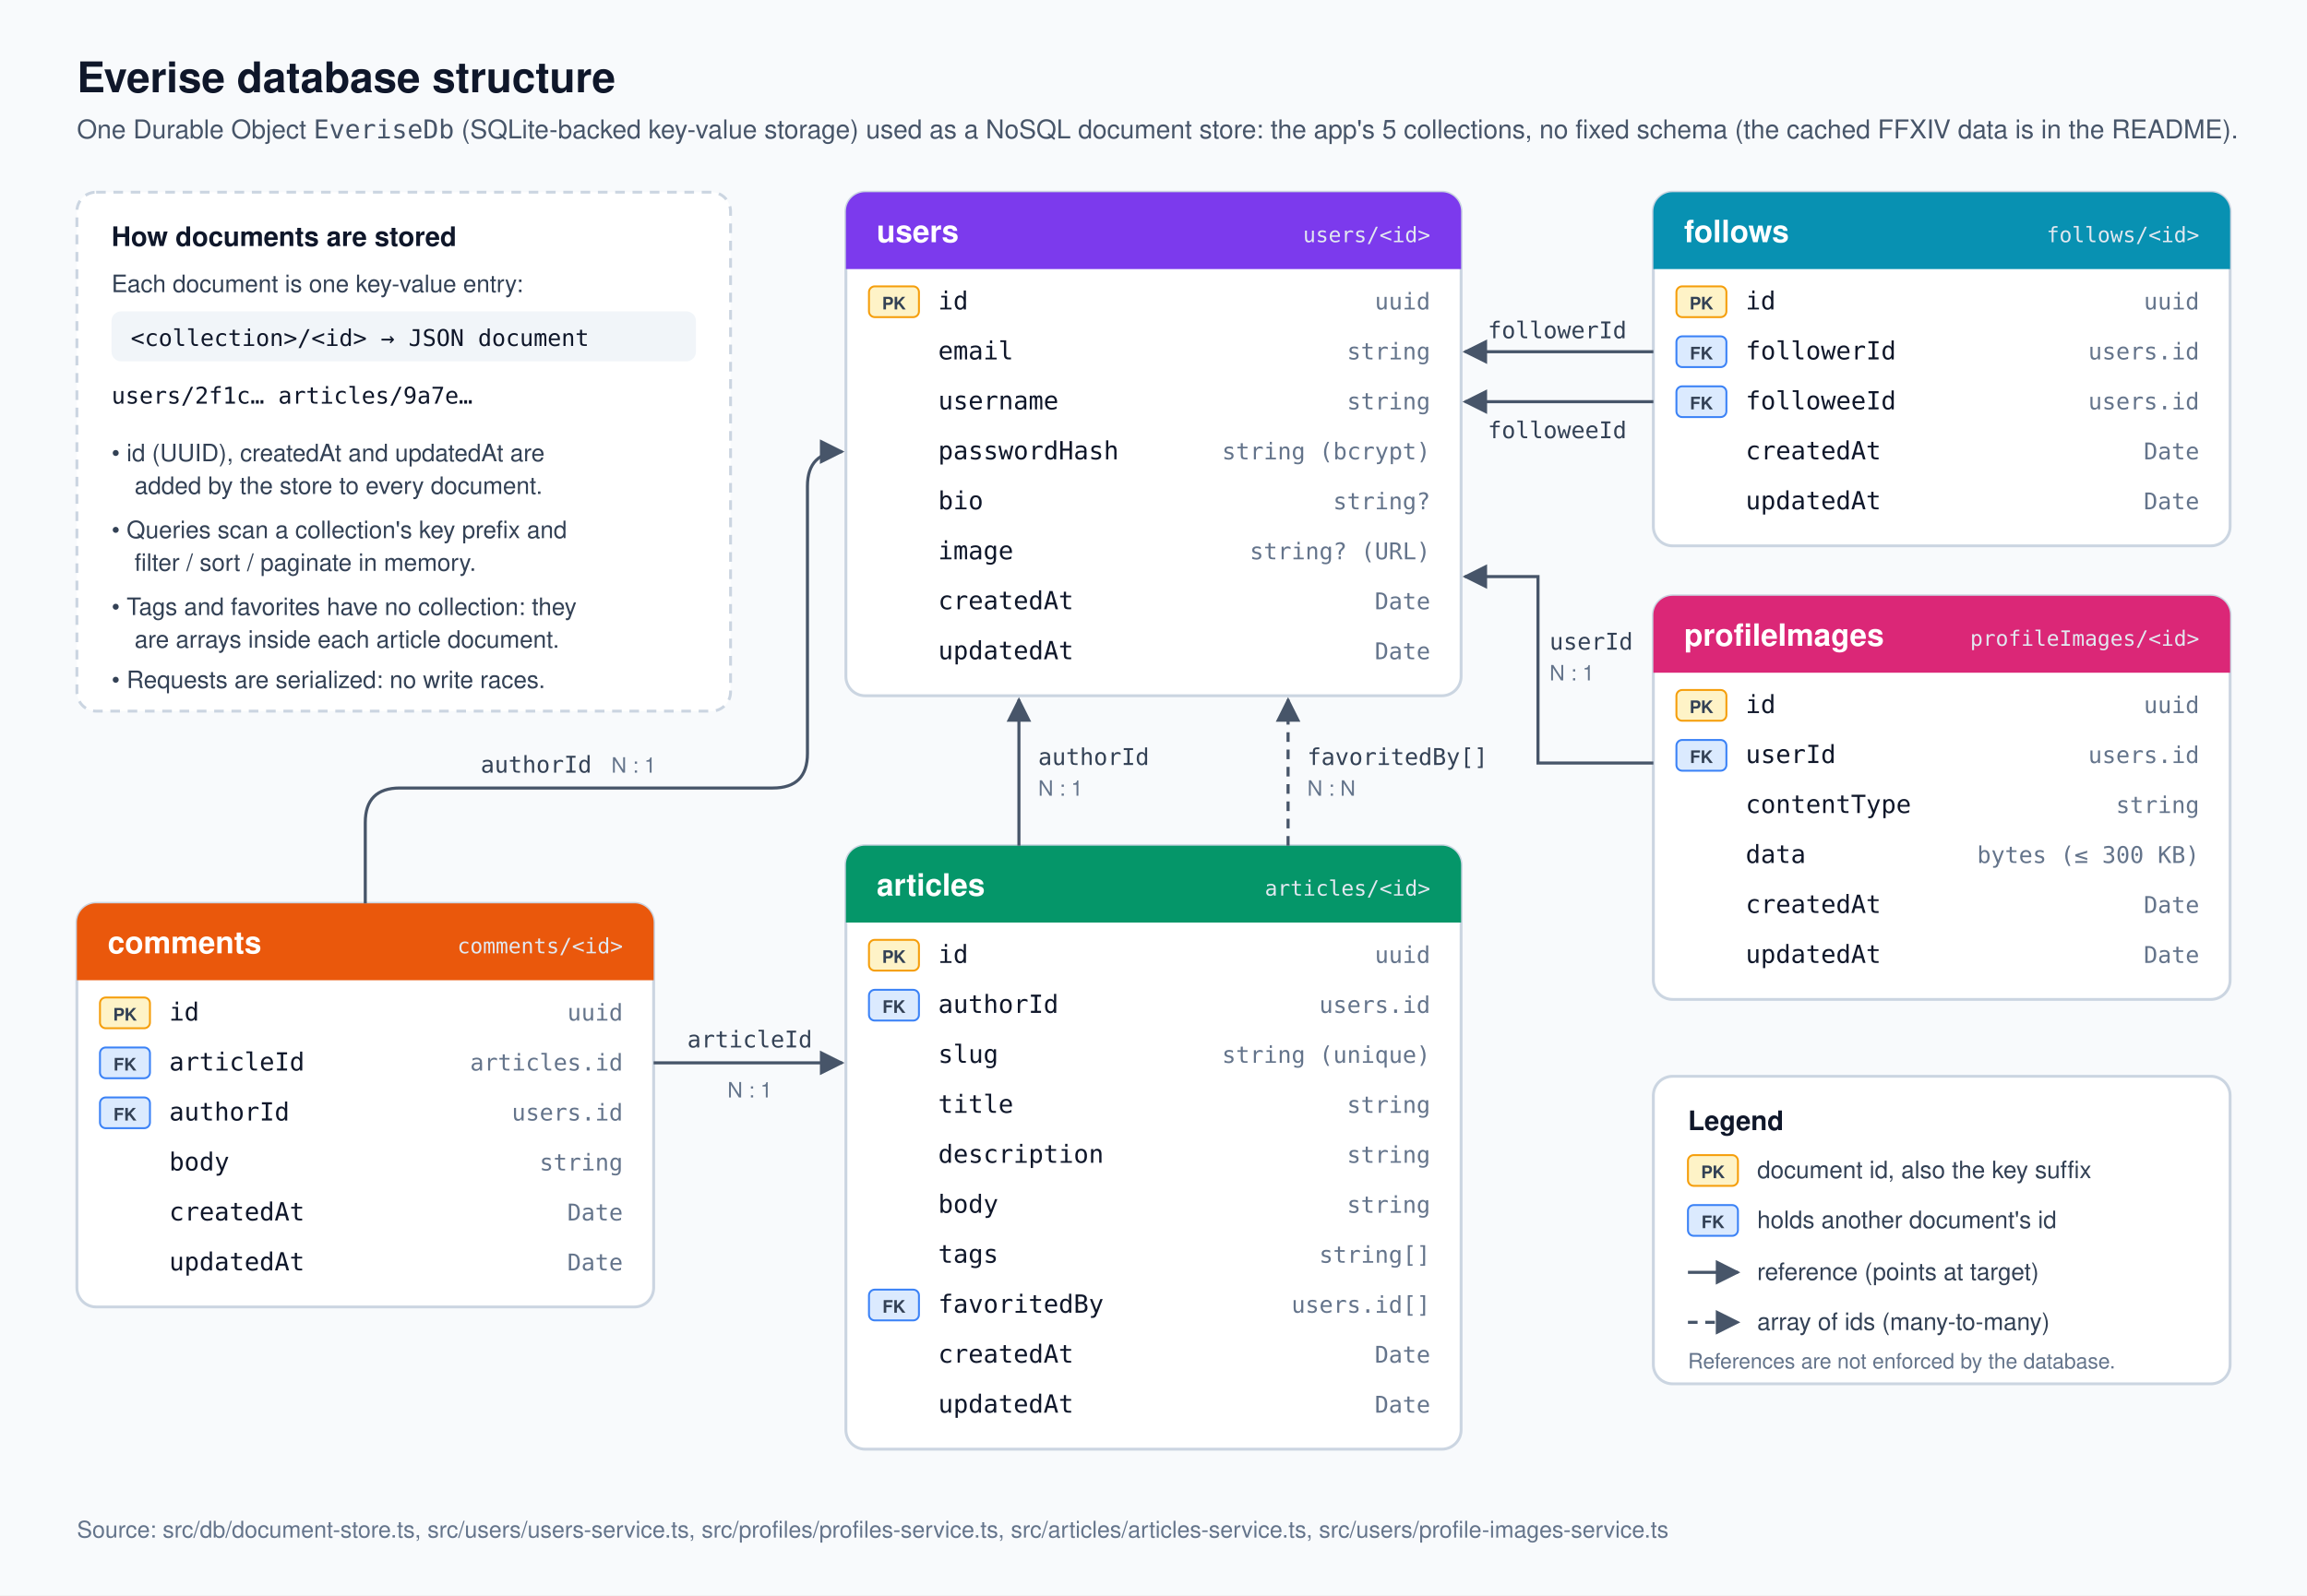
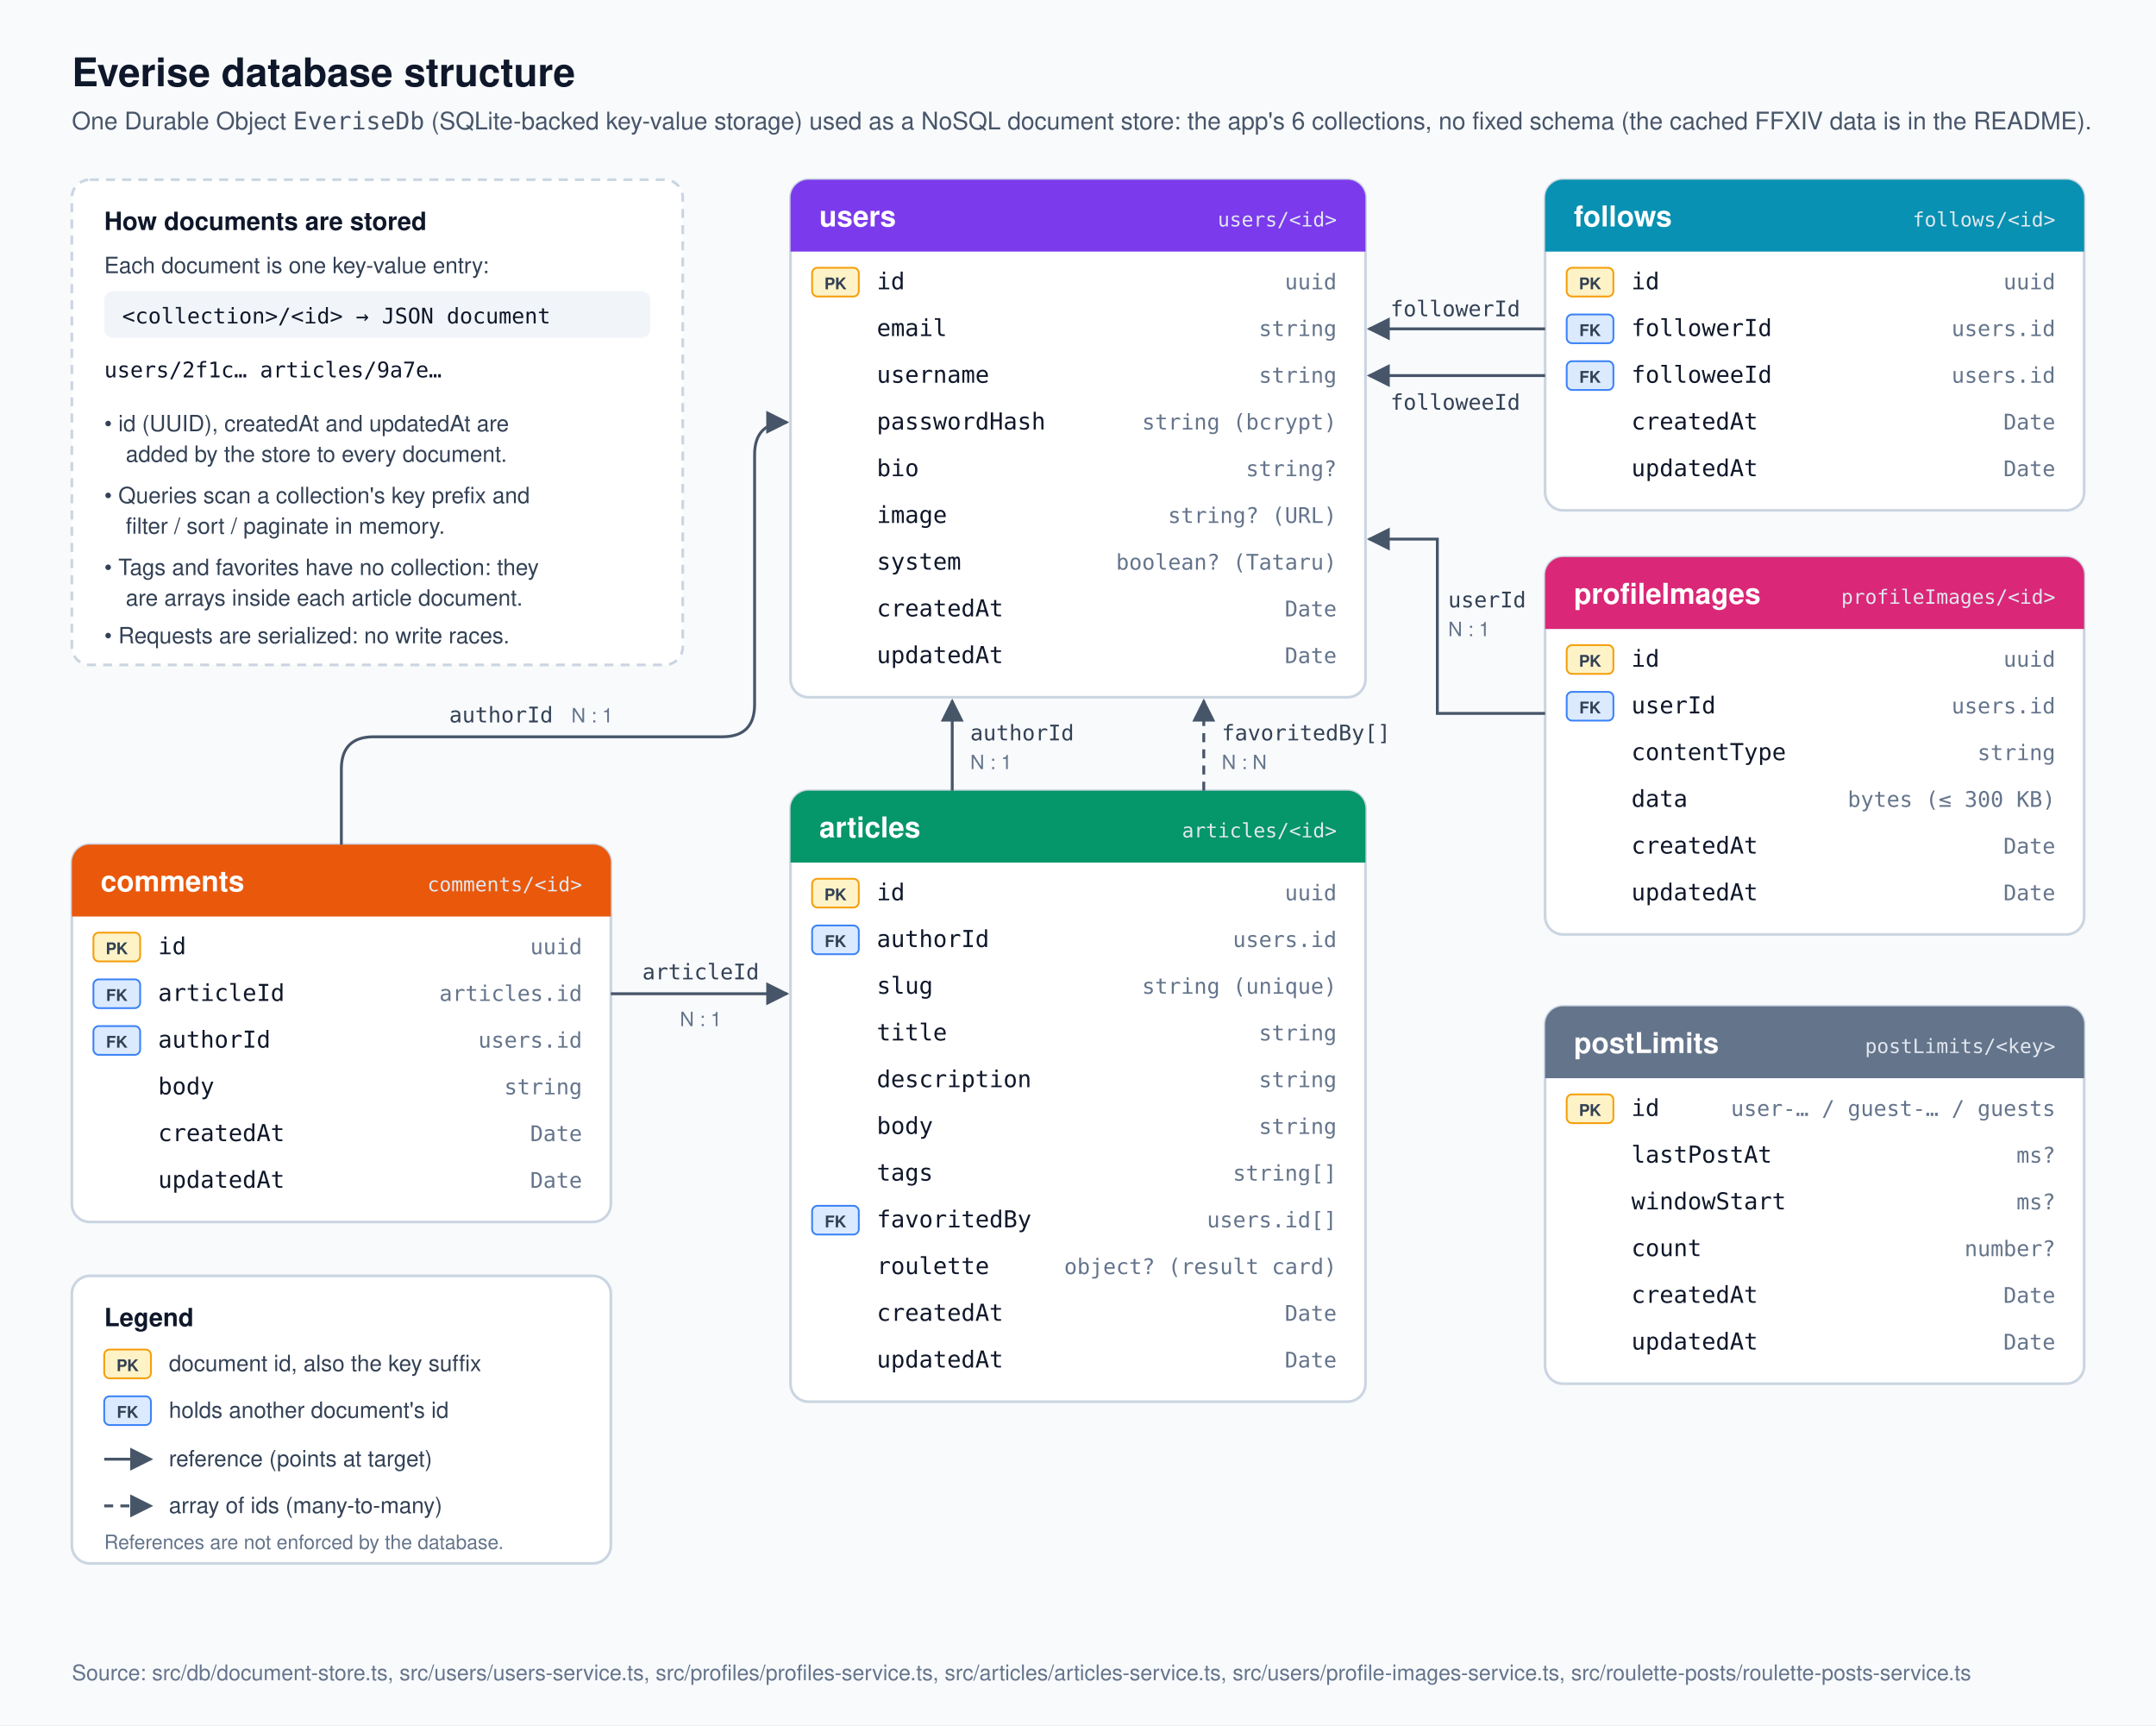
- <svg xmlns="http://www.w3.org/2000/svg" width="1200" height="830" viewBox="0 0 1200 830" font-family="Segoe UI, Helvetica, Arial, sans-serif">
+ <svg xmlns="http://www.w3.org/2000/svg" width="1200" height="960" viewBox="0 0 1200 960" font-family="Segoe UI, Helvetica, Arial, sans-serif">
  <defs>
    <marker id="arrow" viewBox="0 0 10 10" refX="9" refY="5" markerWidth="8" markerHeight="8" orient="auto-start-reverse">
      <path d="M0,0 L10,5 L0,10 z" fill="#475569" />
    </marker>
    <style>
      .box { fill: #ffffff; stroke: #cbd5e1; stroke-width: 1.5; }
      .title { font-size: 16px; font-weight: 700; fill: #ffffff; }
      .key { font-size: 11px; fill: #e2e8f0; font-family: Consolas, Menlo, monospace; }
      .field { font-size: 13px; fill: #0f172a; font-family: Consolas, Menlo, monospace; }
      .type { font-size: 12px; fill: #64748b; font-family: Consolas, Menlo, monospace; }
      .pk { fill: #fef3c7; stroke: #f59e0b; }
      .fk { fill: #dbeafe; stroke: #3b82f6; }
      .badge { font-size: 9px; font-weight: 700; fill: #334155; }
      .rel { fill: none; stroke: #475569; stroke-width: 1.6; }
      .rel-label { font-size: 12px; fill: #334155; font-family: Consolas, Menlo, monospace; }
      .card { font-size: 11px; fill: #64748b; }
      .note-title { font-size: 14px; font-weight: 700; fill: #0f172a; }
      .note { font-size: 12.5px; fill: #334155; }
      .mono { font-family: Consolas, Menlo, monospace; font-size: 12px; fill: #0f172a; }
    </style>
  </defs>
-   <rect width="1200" height="830" fill="#f8fafc" />
+   <rect width="1200" height="960" fill="#f8fafc" />
  <text x="40" y="48" font-size="22" font-weight="700" fill="#0f172a">Everise database structure</text>
-   <text x="40" y="72" font-size="13.5" fill="#475569">One Durable Object <tspan font-family="Consolas, Menlo, monospace">EveriseDb</tspan> (SQLite-backed key-value storage) used as a NoSQL document store: the app's 5 collections, no fixed schema (the cached FFXIV data is in the README).</text>
+   <text x="40" y="72" font-size="13.5" fill="#475569">One Durable Object <tspan font-family="Consolas, Menlo, monospace">EveriseDb</tspan> (SQLite-backed key-value storage) used as a NoSQL document store: the app's 6 collections, no fixed schema (the cached FFXIV data is in the README).</text>
  <rect x="40" y="100" width="340" height="270" rx="10" fill="#ffffff" stroke="#cbd5e1" stroke-width="1.5" stroke-dasharray="5 4" />
  <text x="58" y="128" class="note-title">How documents are stored</text>
  <text x="58" y="152" class="note">Each document is one key-value entry:</text>
  <rect x="58" y="162" width="304" height="26" rx="5" fill="#f1f5f9" />
  <text x="68" y="180" class="mono">&lt;collection&gt;/&lt;id&gt;  →  JSON document</text>
  <text x="58" y="210" class="mono" fill="#475569">users/2f1c…    articles/9a7e…</text>
  <text x="58" y="240" class="note">• id (UUID), createdAt and updatedAt are</text>
  <text x="70" y="257" class="note">added by the store to every document.</text>
  <text x="58" y="280" class="note">• Queries scan a collection's key prefix and</text>
  <text x="70" y="297" class="note">filter / sort / paginate in memory.</text>
  <text x="58" y="320" class="note">• Tags and favorites have no collection: they</text>
  <text x="70" y="337" class="note">are arrays inside each article document.</text>
  <text x="58" y="358" class="note">• Requests are serialized: no write races.</text>
  <g>
-     <rect x="440" y="100" width="320" height="262" rx="10" class="box" />
+     <rect x="440" y="100" width="320" height="288" rx="10" class="box" />
    <path d="M450,100 h300 a10,10 0 0 1 10,10 v30 h-320 v-30 a10,10 0 0 1 10,-10 z" fill="#7c3aed" />
    <text x="456" y="126" class="title">users</text>
    <text x="744" y="126" class="key" text-anchor="end">users/&lt;id&gt;</text>
    <rect x="452" y="149" width="26" height="16" rx="3" class="pk" />
    <text x="465" y="161" class="badge" text-anchor="middle">PK</text>
    <text x="488" y="161" class="field">id</text>
    <text x="744" y="161" class="type" text-anchor="end">uuid</text>
    <text x="488" y="187" class="field">email</text>
    <text x="744" y="187" class="type" text-anchor="end">string</text>
    <text x="488" y="213" class="field">username</text>
    <text x="744" y="213" class="type" text-anchor="end">string</text>
    <text x="488" y="239" class="field">passwordHash</text>
    <text x="744" y="239" class="type" text-anchor="end">string (bcrypt)</text>
    <text x="488" y="265" class="field">bio</text>
    <text x="744" y="265" class="type" text-anchor="end">string?</text>
    <text x="488" y="291" class="field">image</text>
    <text x="744" y="291" class="type" text-anchor="end">string? (URL)</text>
-     <text x="488" y="317" class="field">createdAt</text>
-     <text x="744" y="317" class="type" text-anchor="end">Date</text>
-     <text x="488" y="343" class="field">updatedAt</text>
+     <text x="488" y="317" class="field">system</text>
+     <text x="744" y="317" class="type" text-anchor="end">boolean? (Tataru)</text>
+     <text x="488" y="343" class="field">createdAt</text>
    <text x="744" y="343" class="type" text-anchor="end">Date</text>
+     <text x="488" y="369" class="field">updatedAt</text>
+     <text x="744" y="369" class="type" text-anchor="end">Date</text>
  </g>
  <g>
    <rect x="860" y="100" width="300" height="184" rx="10" class="box" />
    <path d="M870,100 h280 a10,10 0 0 1 10,10 v30 h-300 v-30 a10,10 0 0 1 10,-10 z" fill="#0891b2" />
    <text x="876" y="126" class="title">follows</text>
    <text x="1144" y="126" class="key" text-anchor="end">follows/&lt;id&gt;</text>
    <rect x="872" y="149" width="26" height="16" rx="3" class="pk" />
    <text x="885" y="161" class="badge" text-anchor="middle">PK</text>
    <text x="908" y="161" class="field">id</text>
    <text x="1144" y="161" class="type" text-anchor="end">uuid</text>
    <rect x="872" y="175" width="26" height="16" rx="3" class="fk" />
    <text x="885" y="187" class="badge" text-anchor="middle">FK</text>
    <text x="908" y="187" class="field">followerId</text>
    <text x="1144" y="187" class="type" text-anchor="end">users.id</text>
    <rect x="872" y="201" width="26" height="16" rx="3" class="fk" />
    <text x="885" y="213" class="badge" text-anchor="middle">FK</text>
    <text x="908" y="213" class="field">followeeId</text>
    <text x="1144" y="213" class="type" text-anchor="end">users.id</text>
    <text x="908" y="239" class="field">createdAt</text>
    <text x="1144" y="239" class="type" text-anchor="end">Date</text>
    <text x="908" y="265" class="field">updatedAt</text>
    <text x="1144" y="265" class="type" text-anchor="end">Date</text>
  </g>
  <g>
-     <rect x="440" y="440" width="320" height="314" rx="10" class="box" />
+     <rect x="440" y="440" width="320" height="340" rx="10" class="box" />
    <path d="M450,440 h300 a10,10 0 0 1 10,10 v30 h-320 v-30 a10,10 0 0 1 10,-10 z" fill="#059669" />
    <text x="456" y="466" class="title">articles</text>
    <text x="744" y="466" class="key" text-anchor="end">articles/&lt;id&gt;</text>
    <rect x="452" y="489" width="26" height="16" rx="3" class="pk" />
    <text x="465" y="501" class="badge" text-anchor="middle">PK</text>
    <text x="488" y="501" class="field">id</text>
    <text x="744" y="501" class="type" text-anchor="end">uuid</text>
    <rect x="452" y="515" width="26" height="16" rx="3" class="fk" />
    <text x="465" y="527" class="badge" text-anchor="middle">FK</text>
    <text x="488" y="527" class="field">authorId</text>
    <text x="744" y="527" class="type" text-anchor="end">users.id</text>
    <text x="488" y="553" class="field">slug</text>
    <text x="744" y="553" class="type" text-anchor="end">string (unique)</text>
    <text x="488" y="579" class="field">title</text>
    <text x="744" y="579" class="type" text-anchor="end">string</text>
    <text x="488" y="605" class="field">description</text>
    <text x="744" y="605" class="type" text-anchor="end">string</text>
    <text x="488" y="631" class="field">body</text>
    <text x="744" y="631" class="type" text-anchor="end">string</text>
    <text x="488" y="657" class="field">tags</text>
    <text x="744" y="657" class="type" text-anchor="end">string[]</text>
    <rect x="452" y="671" width="26" height="16" rx="3" class="fk" />
    <text x="465" y="683" class="badge" text-anchor="middle">FK</text>
    <text x="488" y="683" class="field">favoritedBy</text>
    <text x="744" y="683" class="type" text-anchor="end">users.id[]</text>
-     <text x="488" y="709" class="field">createdAt</text>
-     <text x="744" y="709" class="type" text-anchor="end">Date</text>
-     <text x="488" y="735" class="field">updatedAt</text>
+     <text x="488" y="709" class="field">roulette</text>
+     <text x="744" y="709" class="type" text-anchor="end">object? (result card)</text>
+     <text x="488" y="735" class="field">createdAt</text>
    <text x="744" y="735" class="type" text-anchor="end">Date</text>
+     <text x="488" y="761" class="field">updatedAt</text>
+     <text x="744" y="761" class="type" text-anchor="end">Date</text>
  </g>
  <g>
    <rect x="40" y="470" width="300" height="210" rx="10" class="box" />
    <path d="M50,470 h280 a10,10 0 0 1 10,10 v30 h-300 v-30 a10,10 0 0 1 10,-10 z" fill="#ea580c" />
    <text x="56" y="496" class="title">comments</text>
    <text x="324" y="496" class="key" text-anchor="end">comments/&lt;id&gt;</text>
    <rect x="52" y="519" width="26" height="16" rx="3" class="pk" />
    <text x="65" y="531" class="badge" text-anchor="middle">PK</text>
    <text x="88" y="531" class="field">id</text>
    <text x="324" y="531" class="type" text-anchor="end">uuid</text>
    <rect x="52" y="545" width="26" height="16" rx="3" class="fk" />
    <text x="65" y="557" class="badge" text-anchor="middle">FK</text>
    <text x="88" y="557" class="field">articleId</text>
    <text x="324" y="557" class="type" text-anchor="end">articles.id</text>
    <rect x="52" y="571" width="26" height="16" rx="3" class="fk" />
    <text x="65" y="583" class="badge" text-anchor="middle">FK</text>
    <text x="88" y="583" class="field">authorId</text>
    <text x="324" y="583" class="type" text-anchor="end">users.id</text>
    <text x="88" y="609" class="field">body</text>
    <text x="324" y="609" class="type" text-anchor="end">string</text>
    <text x="88" y="635" class="field">createdAt</text>
    <text x="324" y="635" class="type" text-anchor="end">Date</text>
    <text x="88" y="661" class="field">updatedAt</text>
    <text x="324" y="661" class="type" text-anchor="end">Date</text>
  </g>
  <path d="M860,183 H762" class="rel" marker-end="url(#arrow)" />
  <text x="810" y="176" class="rel-label" text-anchor="middle">followerId</text>
  <path d="M860,209 H762" class="rel" marker-end="url(#arrow)" />
  <text x="810" y="228" class="rel-label" text-anchor="middle">followeeId</text>
-   <path d="M530,440 V364" class="rel" marker-end="url(#arrow)" />
-   <text x="540" y="398" class="rel-label">authorId</text>
-   <text x="540" y="414" class="card">N : 1</text>
-   <path d="M670,440 V364" class="rel" stroke-dasharray="5 4" marker-end="url(#arrow)" />
-   <text x="680" y="398" class="rel-label">favoritedBy[]</text>
-   <text x="680" y="414" class="card">N : N</text>
+   <path d="M530,440 V390" class="rel" marker-end="url(#arrow)" />
+   <text x="540" y="412" class="rel-label">authorId</text>
+   <text x="540" y="428" class="card">N : 1</text>
+   <path d="M670,440 V390" class="rel" stroke-dasharray="5 4" marker-end="url(#arrow)" />
+   <text x="680" y="412" class="rel-label">favoritedBy[]</text>
+   <text x="680" y="428" class="card">N : N</text>
  <path d="M340,553 H438" class="rel" marker-end="url(#arrow)" />
  <text x="390" y="545" class="rel-label" text-anchor="middle">articleId</text>
  <text x="390" y="571" class="card" text-anchor="middle">N : 1</text>
  <path d="M190,470 V428 Q190,410 208,410 H402 Q420,410 420,392 V253 Q420,235 438,235" class="rel" marker-end="url(#arrow)" />
  <text x="250" y="402" class="rel-label">authorId</text>
  <text x="318" y="402" class="card">N : 1</text>
  <g>
    <rect x="860" y="310" width="300" height="210" rx="10" class="box" />
    <path d="M870,310 h280 a10,10 0 0 1 10,10 v30 h-300 v-30 a10,10 0 0 1 10,-10 z" fill="#db2777" />
    <text x="876" y="336" class="title">profileImages</text>
    <text x="1144" y="336" class="key" text-anchor="end">profileImages/&lt;id&gt;</text>
    <rect x="872" y="359" width="26" height="16" rx="3" class="pk" />
    <text x="885" y="371" class="badge" text-anchor="middle">PK</text>
    <text x="908" y="371" class="field">id</text>
    <text x="1144" y="371" class="type" text-anchor="end">uuid</text>
    <rect x="872" y="385" width="26" height="16" rx="3" class="fk" />
    <text x="885" y="397" class="badge" text-anchor="middle">FK</text>
    <text x="908" y="397" class="field">userId</text>
    <text x="1144" y="397" class="type" text-anchor="end">users.id</text>
    <text x="908" y="423" class="field">contentType</text>
    <text x="1144" y="423" class="type" text-anchor="end">string</text>
    <text x="908" y="449" class="field">data</text>
    <text x="1144" y="449" class="type" text-anchor="end">bytes (≤ 300 KB)</text>
    <text x="908" y="475" class="field">createdAt</text>
    <text x="1144" y="475" class="type" text-anchor="end">Date</text>
    <text x="908" y="501" class="field">updatedAt</text>
    <text x="1144" y="501" class="type" text-anchor="end">Date</text>
  </g>
  <path d="M860,397 H800 V300 H762" class="rel" marker-end="url(#arrow)" />
  <text x="806" y="338" class="rel-label">userId</text>
  <text x="806" y="354" class="card">N : 1</text>
-   <rect x="860" y="560" width="300" height="160" rx="10" fill="#ffffff" stroke="#cbd5e1" stroke-width="1.5" />
-   <text x="878" y="588" class="note-title">Legend</text>
-   <rect x="878" y="601" width="26" height="16" rx="3" class="pk" />
-   <text x="891" y="613" class="badge" text-anchor="middle">PK</text>
-   <text x="914" y="613" class="note">document id, also the key suffix</text>
-   <rect x="878" y="627" width="26" height="16" rx="3" class="fk" />
-   <text x="891" y="639" class="badge" text-anchor="middle">FK</text>
-   <text x="914" y="639" class="note">holds another document's id</text>
-   <path d="M878,662 H904" class="rel" marker-end="url(#arrow)" />
-   <text x="914" y="666" class="note">reference (points at target)</text>
-   <path d="M878,688 H904" class="rel" stroke-dasharray="5 4" marker-end="url(#arrow)" />
-   <text x="914" y="692" class="note">array of ids (many-to-many)</text>
-   <text x="878" y="712" class="card">References are not enforced by the database.</text>
-   <text x="40" y="800" font-size="12" fill="#64748b">Source: src/db/document-store.ts, src/users/users-service.ts, src/profiles/profiles-service.ts, src/articles/articles-service.ts, src/users/profile-images-service.ts</text>
+   <g>
+     <rect x="860" y="560" width="300" height="210" rx="10" class="box" />
+     <path d="M870,560 h280 a10,10 0 0 1 10,10 v30 h-300 v-30 a10,10 0 0 1 10,-10 z" fill="#64748b" />
+     <text x="876" y="586" class="title">postLimits</text>
+     <text x="1144" y="586" class="key" text-anchor="end">postLimits/&lt;key&gt;</text>
+     <rect x="872" y="609" width="26" height="16" rx="3" class="pk" />
+     <text x="885" y="621" class="badge" text-anchor="middle">PK</text>
+     <text x="908" y="621" class="field">id</text>
+     <text x="1144" y="621" class="type" text-anchor="end">user-… / guest-… / guests</text>
+     <text x="908" y="647" class="field">lastPostAt</text>
+     <text x="1144" y="647" class="type" text-anchor="end">ms?</text>
+     <text x="908" y="673" class="field">windowStart</text>
+     <text x="1144" y="673" class="type" text-anchor="end">ms?</text>
+     <text x="908" y="699" class="field">count</text>
+     <text x="1144" y="699" class="type" text-anchor="end">number?</text>
+     <text x="908" y="725" class="field">createdAt</text>
+     <text x="1144" y="725" class="type" text-anchor="end">Date</text>
+     <text x="908" y="751" class="field">updatedAt</text>
+     <text x="1144" y="751" class="type" text-anchor="end">Date</text>
+   </g>
+   <rect x="40" y="710" width="300" height="160" rx="10" fill="#ffffff" stroke="#cbd5e1" stroke-width="1.5" />
+   <text x="58" y="738" class="note-title">Legend</text>
+   <rect x="58" y="751" width="26" height="16" rx="3" class="pk" />
+   <text x="71" y="763" class="badge" text-anchor="middle">PK</text>
+   <text x="94" y="763" class="note">document id, also the key suffix</text>
+   <rect x="58" y="777" width="26" height="16" rx="3" class="fk" />
+   <text x="71" y="789" class="badge" text-anchor="middle">FK</text>
+   <text x="94" y="789" class="note">holds another document's id</text>
+   <path d="M58,812 H84" class="rel" marker-end="url(#arrow)" />
+   <text x="94" y="816" class="note">reference (points at target)</text>
+   <path d="M58,838 H84" class="rel" stroke-dasharray="5 4" marker-end="url(#arrow)" />
+   <text x="94" y="842" class="note">array of ids (many-to-many)</text>
+   <text x="58" y="862" class="card">References are not enforced by the database.</text>
+   <text x="40" y="935" font-size="12" fill="#64748b">Source: src/db/document-store.ts, src/users/users-service.ts, src/profiles/profiles-service.ts, src/articles/articles-service.ts, src/users/profile-images-service.ts, src/roulette-posts/roulette-posts-service.ts</text>
</svg>
